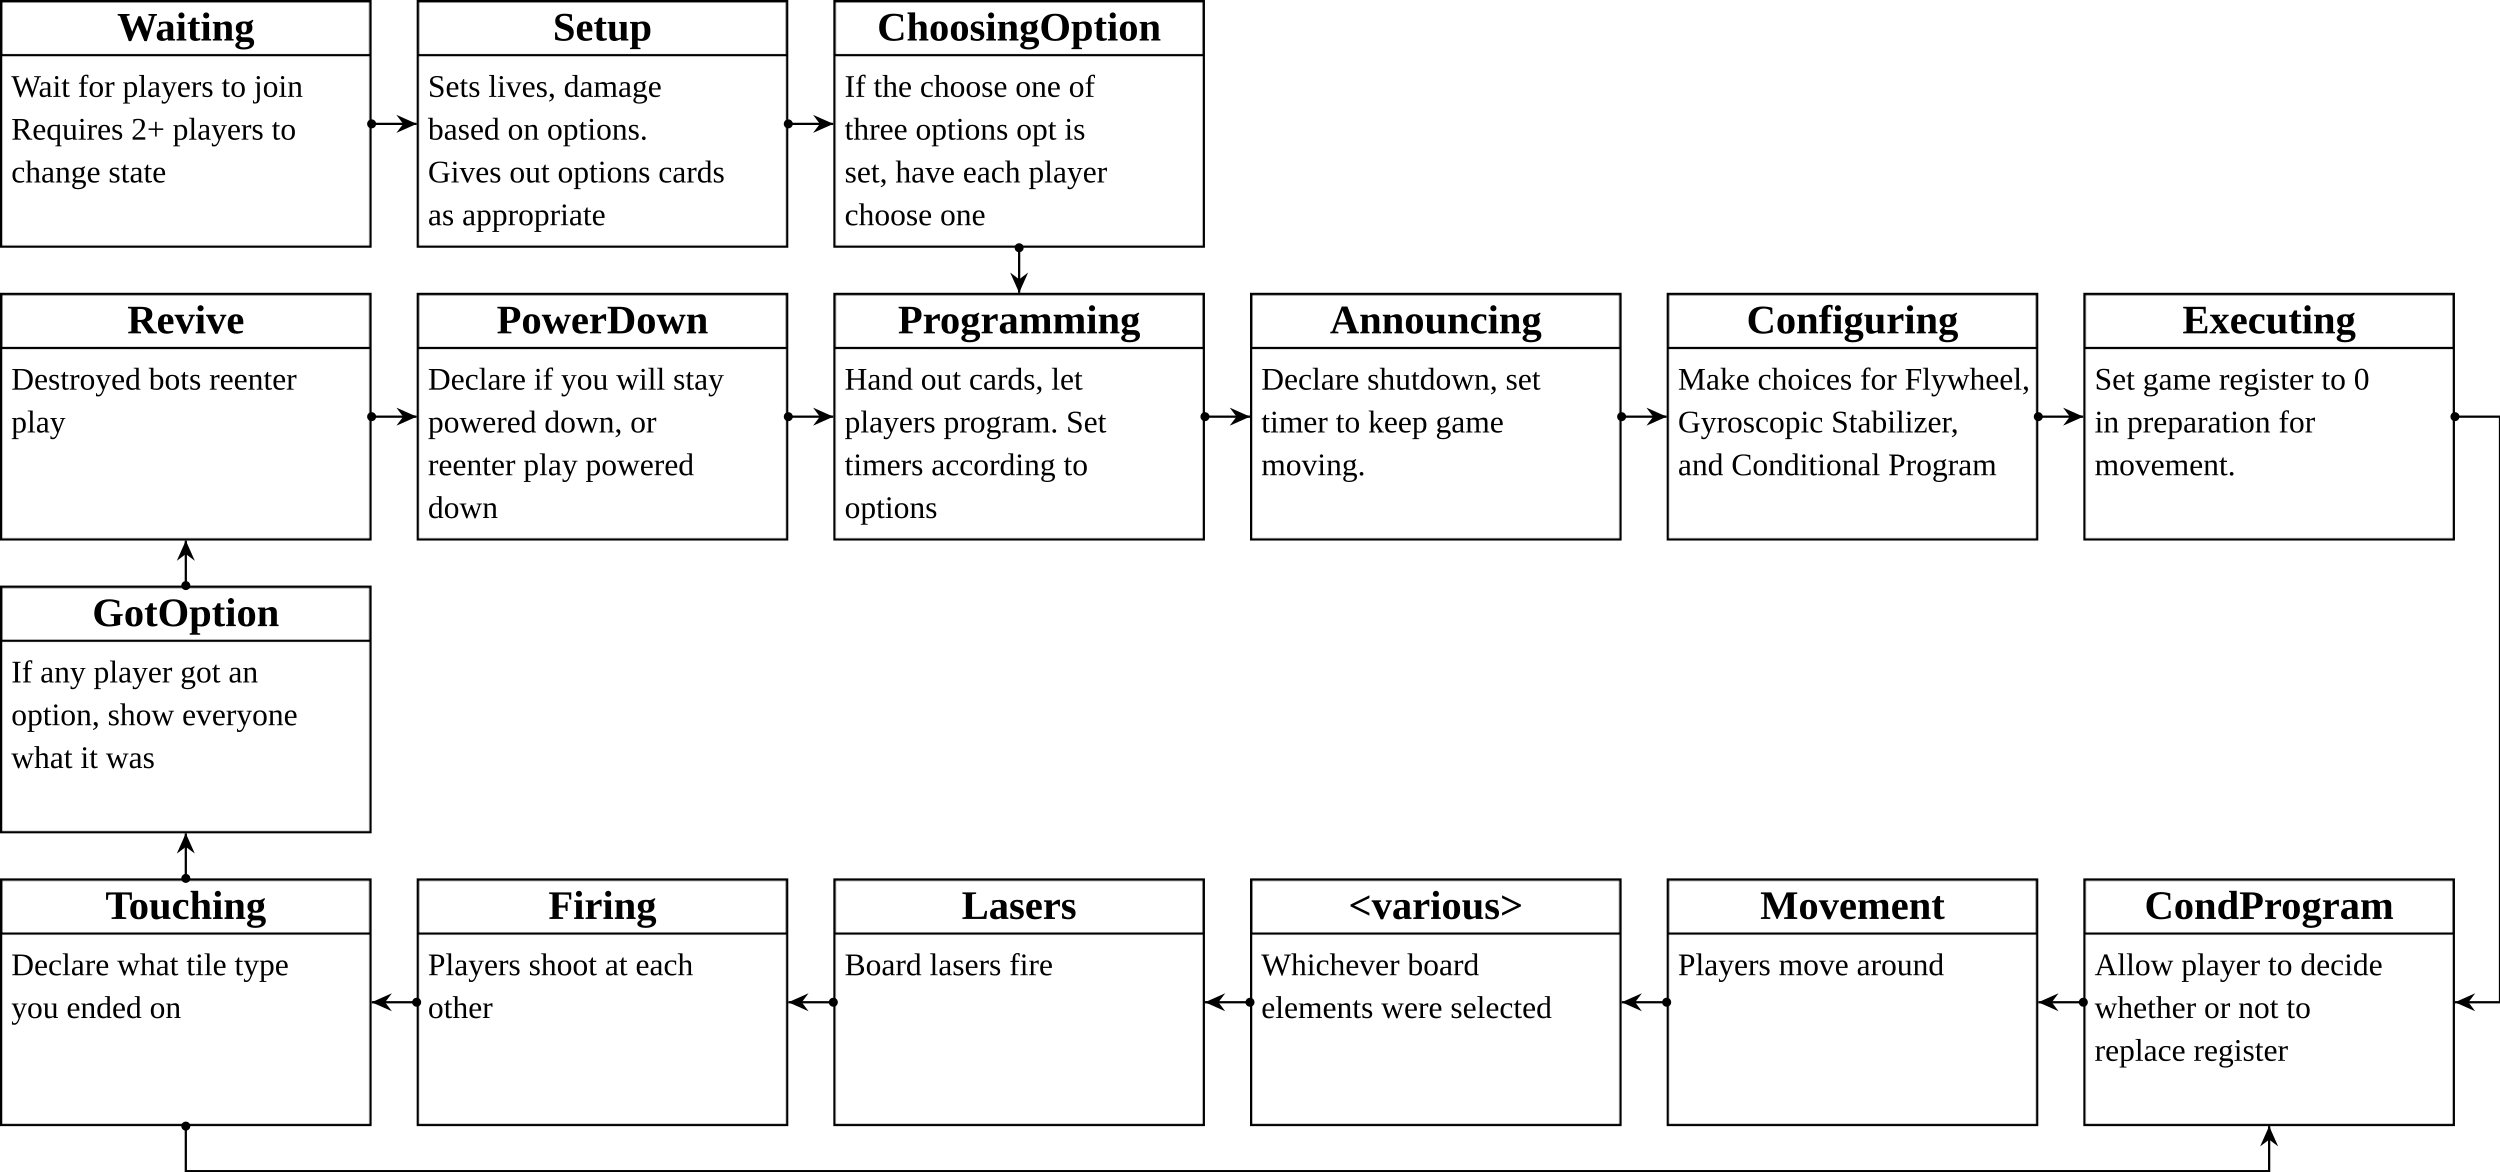
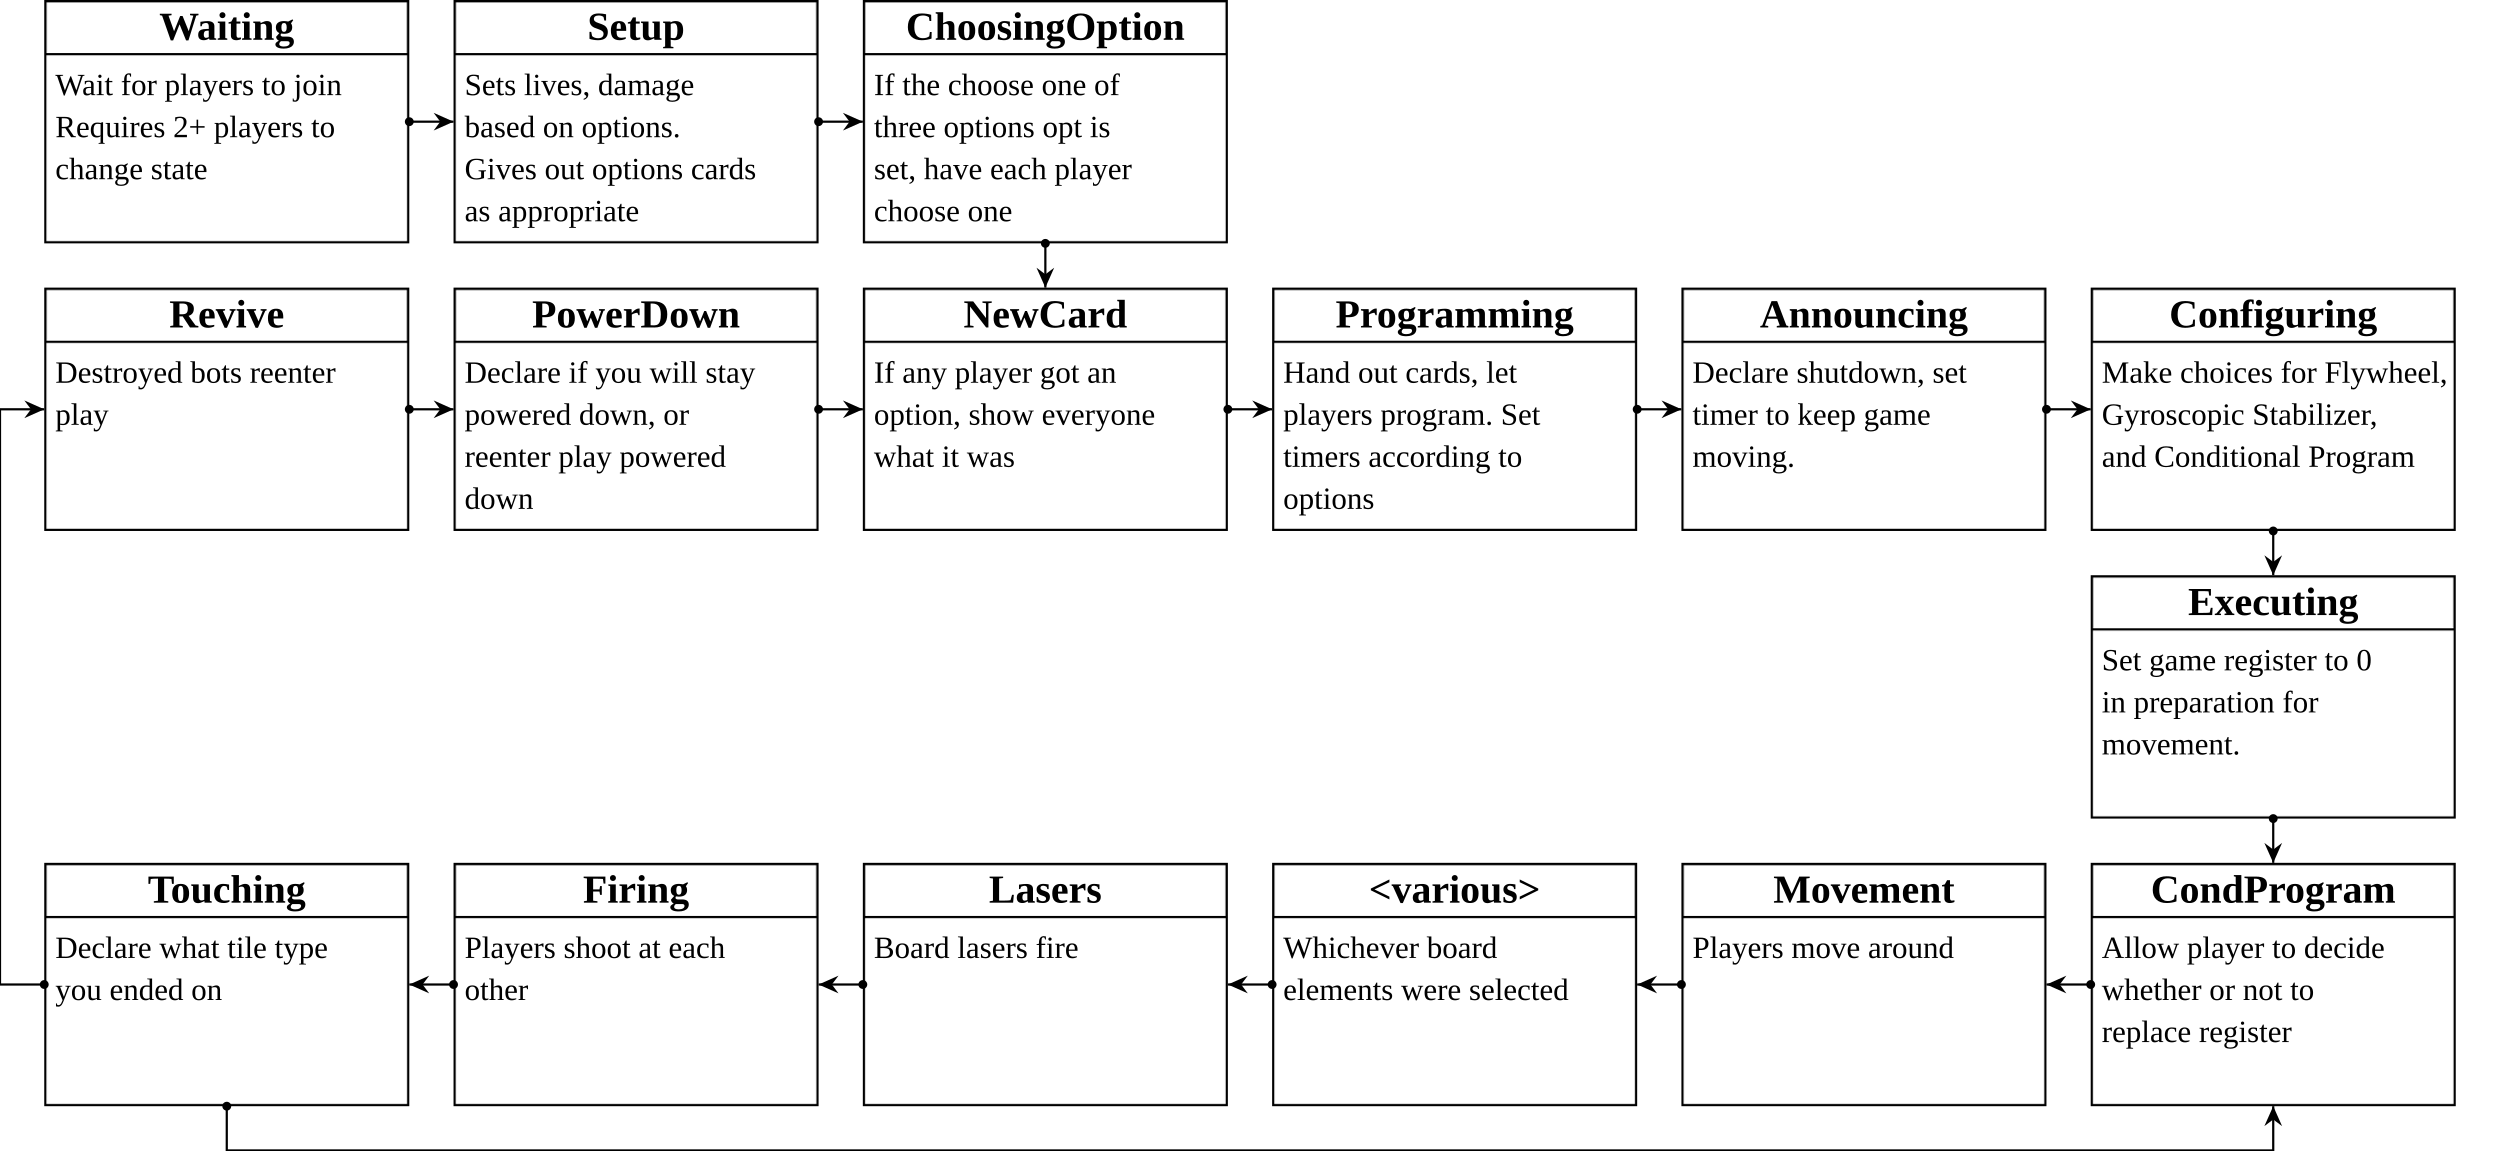
- <svg xmlns="http://www.w3.org/2000/svg" baseProfile="full" width="1110" height="520" version="1.1">
+ <svg xmlns="http://www.w3.org/2000/svg" baseProfile="full" width="1130" height="520" version="1.1">
  <defs>
    <marker id="from" markerWidth="5" markerHeight="5" refX="3" refY="3">
      <circle cx="3" cy="3" r="2" />
    </marker>
    <marker id="to" markerWidth="21" markerHeight="21" refX="14" refY="11" orient="auto">
      <path d="M14,11 L5,7 L8,11 L5,15 z" />
    </marker>
    <pattern id="state" width="1" height="1">
      <g stroke="black" fill="transparent">
        <rect x=".5" y=".5" width="164" height="109" />
        <rect x=".5" y=".5" width="164" height="24" />
      </g>
    </pattern>
  </defs>
-   <rect x="0" y="0" width="165" height="110" fill="url(#state)" />
-   <text x="82.5" y="18" text-anchor="middle" font-weight="bold" font-size="18">
+   <rect x="20" y="0" width="165" height="110" fill="url(#state)" />
+   <text x="102.5" y="18" text-anchor="middle" font-weight="bold" font-size="18">
    Waiting
  </text>
  <g font-size="14">
-     <text x="5" y="43">Wait for players to join</text>
-     <text x="5" y="62">Requires 2+ players to</text>
-     <text x="5" y="81">change state</text>
+     <text x="25" y="43">Wait for players to join</text>
+     <text x="25" y="62">Requires 2+ players to</text>
+     <text x="25" y="81">change state</text>
  </g>
-   <rect x="185" y="0" width="165" height="110" fill="url(#state)" />
-   <text x="267.5" y="18" text-anchor="middle" font-weight="bold" font-size="18">
+   <rect x="205" y="0" width="165" height="110" fill="url(#state)" />
+   <text x="287.5" y="18" text-anchor="middle" font-weight="bold" font-size="18">
    Setup
  </text>
  <g font-size="14">
-     <text x="190" y="43">Sets lives, damage</text>
-     <text x="190" y="62">based on options.</text>
-     <text x="190" y="81">Gives out options cards</text>
-     <text x="190" y="100">as appropriate</text>
+     <text x="210" y="43">Sets lives, damage</text>
+     <text x="210" y="62">based on options.</text>
+     <text x="210" y="81">Gives out options cards</text>
+     <text x="210" y="100">as appropriate</text>
  </g>
-   <rect x="370" y="0" width="165" height="110" fill="url(#state)" />
-   <text x="452.5" y="18" text-anchor="middle" font-weight="bold" font-size="18">
+   <rect x="390" y="0" width="165" height="110" fill="url(#state)" />
+   <text x="472.5" y="18" text-anchor="middle" font-weight="bold" font-size="18">
    ChoosingOption
  </text>
  <g font-size="14">
-     <text x="375" y="43">If the choose one of</text>
-     <text x="375" y="62">three options opt is</text>
-     <text x="375" y="81">set, have each player</text>
-     <text x="375" y="100">choose one</text>
+     <text x="395" y="43">If the choose one of</text>
+     <text x="395" y="62">three options opt is</text>
+     <text x="395" y="81">set, have each player</text>
+     <text x="395" y="100">choose one</text>
  </g>
-   <rect x="0" y="130" width="165" height="110" fill="url(#state)" />
-   <text x="82.5" y="148" text-anchor="middle" font-weight="bold" font-size="18">
+   <rect x="20" y="130" width="165" height="110" fill="url(#state)" />
+   <text x="102.5" y="148" text-anchor="middle" font-weight="bold" font-size="18">
    Revive
  </text>
  <g font-size="14">
-     <text x="5" y="173">Destroyed bots reenter</text>
-     <text x="5" y="192">play</text>
+     <text x="25" y="173">Destroyed bots reenter</text>
+     <text x="25" y="192">play</text>
  </g>
-   <rect x="185" y="130" width="165" height="110" fill="url(#state)" />
-   <text x="267.5" y="148" text-anchor="middle" font-weight="bold" font-size="18">
+   <rect x="205" y="130" width="165" height="110" fill="url(#state)" />
+   <text x="287.5" y="148" text-anchor="middle" font-weight="bold" font-size="18">
    PowerDown
  </text>
  <g font-size="14">
-     <text x="190" y="173">Declare if you will stay</text>
-     <text x="190" y="192">powered down, or</text>
-     <text x="190" y="211">reenter play powered</text>
-     <text x="190" y="230">down</text>
+     <text x="210" y="173">Declare if you will stay</text>
+     <text x="210" y="192">powered down, or</text>
+     <text x="210" y="211">reenter play powered</text>
+     <text x="210" y="230">down</text>
  </g>
-   <rect x="370" y="130" width="165" height="110" fill="url(#state)" />
-   <text x="452.5" y="148" text-anchor="middle" font-weight="bold" font-size="18">
+   <rect x="390" y="130" width="165" height="110" fill="url(#state)" />
+   <text x="472.5" y="148" text-anchor="middle" font-weight="bold" font-size="18">
+     NewCard
+   </text>
+   <g font-size="14">
+     <text x="395" y="173">If any player got an</text>
+     <text x="395" y="192">option, show everyone</text>
+     <text x="395" y="211">what it was</text>
+   </g>
+   <rect x="575" y="130" width="165" height="110" fill="url(#state)" />
+   <text x="657.5" y="148" text-anchor="middle" font-weight="bold" font-size="18">
    Programming
  </text>
  <g font-size="14">
-     <text x="375" y="173">Hand out cards, let</text>
-     <text x="375" y="192">players program.  Set</text>
-     <text x="375" y="211">timers according to</text>
-     <text x="375" y="230">options</text>
+     <text x="580" y="173">Hand out cards, let</text>
+     <text x="580" y="192">players program.  Set</text>
+     <text x="580" y="211">timers according to</text>
+     <text x="580" y="230">options</text>
  </g>
-   <rect x="555" y="130" width="165" height="110" fill="url(#state)" />
-   <text x="637.5" y="148" text-anchor="middle" font-weight="bold" font-size="18">
+   <rect x="760" y="130" width="165" height="110" fill="url(#state)" />
+   <text x="842.5" y="148" text-anchor="middle" font-weight="bold" font-size="18">
    Announcing
  </text>
  <g font-size="14">
-     <text x="560" y="173">Declare shutdown, set</text>
-     <text x="560" y="192">timer to keep game</text>
-     <text x="560" y="211">moving.</text>
+     <text x="765" y="173">Declare shutdown, set</text>
+     <text x="765" y="192">timer to keep game</text>
+     <text x="765" y="211">moving.</text>
  </g>
-   <rect x="740" y="130" width="165" height="110" fill="url(#state)" />
-   <text x="822.5" y="148" text-anchor="middle" font-weight="bold" font-size="18">
+   <rect x="945" y="130" width="165" height="110" fill="url(#state)" />
+   <text x="1027.5" y="148" text-anchor="middle" font-weight="bold" font-size="18">
    Configuring
  </text>
  <g font-size="14">
-     <text x="745" y="173">Make choices for Flywheel,</text>
-     <text x="745" y="192">Gyroscopic Stabilizer,</text>
-     <text x="745" y="211">and Conditional Program</text>
+     <text x="950" y="173">Make choices for Flywheel,</text>
+     <text x="950" y="192">Gyroscopic Stabilizer,</text>
+     <text x="950" y="211">and Conditional Program</text>
  </g>
-   <rect x="925" y="130" width="165" height="110" fill="url(#state)" />
-   <text x="1007.5" y="148" text-anchor="middle" font-weight="bold" font-size="18">
+   <rect x="945" y="260" width="165" height="110" fill="url(#state)" />
+   <text x="1027.5" y="278" text-anchor="middle" font-weight="bold" font-size="18">
    Executing
  </text>
  <g font-size="14">
-     <text x="930" y="173">Set game register to 0</text>
-     <text x="930" y="192">in preparation for</text>
-     <text x="930" y="211">movement.</text>
+     <text x="950" y="303">Set game register to 0</text>
+     <text x="950" y="322">in preparation for</text>
+     <text x="950" y="341">movement.</text>
  </g>
-   <rect x="925" y="390" width="165" height="110" fill="url(#state)" />
-   <text x="1007.5" y="408" text-anchor="middle" font-weight="bold" font-size="18">
+   <rect x="945" y="390" width="165" height="110" fill="url(#state)" />
+   <text x="1027.5" y="408" text-anchor="middle" font-weight="bold" font-size="18">
    CondProgram
  </text>
  <g font-size="14">
-     <text x="930" y="433">Allow player to decide</text>
-     <text x="930" y="452">whether or not to</text>
-     <text x="930" y="471">replace register</text>
+     <text x="950" y="433">Allow player to decide</text>
+     <text x="950" y="452">whether or not to</text>
+     <text x="950" y="471">replace register</text>
  </g>
-   <rect x="740" y="390" width="165" height="110" fill="url(#state)" />
-   <text x="822.5" y="408" text-anchor="middle" font-weight="bold" font-size="18">
+   <rect x="760" y="390" width="165" height="110" fill="url(#state)" />
+   <text x="842.5" y="408" text-anchor="middle" font-weight="bold" font-size="18">
    Movement
  </text>
  <g font-size="14">
-     <text x="745" y="433">Players move around</text>
+     <text x="765" y="433">Players move around</text>
  </g>
-   <rect x="0" y="260" width="165" height="110" fill="url(#state)" />
-   <text x="82.5" y="278" text-anchor="middle" font-weight="bold" font-size="18">
-     GotOption
-   </text>
-   <g font-size="14">
-     <text x="5" y="303">If any player got an</text>
-     <text x="5" y="322">option, show everyone</text>
-     <text x="5" y="341">what it was</text>
-   </g>
-   <rect x="0" y="390" width="165" height="110" fill="url(#state)" />
-   <text x="82.5" y="408" text-anchor="middle" font-weight="bold" font-size="18">
+   <rect x="20" y="390" width="165" height="110" fill="url(#state)" />
+   <text x="102.5" y="408" text-anchor="middle" font-weight="bold" font-size="18">
    Touching
  </text>
  <g font-size="14">
-     <text x="5" y="433">Declare what tile type</text>
-     <text x="5" y="452">you ended on</text>
+     <text x="25" y="433">Declare what tile type</text>
+     <text x="25" y="452">you ended on</text>
  </g>
-   <rect x="185" y="390" width="165" height="110" fill="url(#state)" />
-   <text x="267.5" y="408" text-anchor="middle" font-weight="bold" font-size="18">
+   <rect x="205" y="390" width="165" height="110" fill="url(#state)" />
+   <text x="287.5" y="408" text-anchor="middle" font-weight="bold" font-size="18">
    Firing
  </text>
  <g font-size="14">
-     <text x="190" y="433">Players shoot at each</text>
-     <text x="190" y="452">other</text>
+     <text x="210" y="433">Players shoot at each</text>
+     <text x="210" y="452">other</text>
  </g>
-   <rect x="370" y="390" width="165" height="110" fill="url(#state)" />
-   <text x="452.5" y="408" text-anchor="middle" font-weight="bold" font-size="18">
+   <rect x="390" y="390" width="165" height="110" fill="url(#state)" />
+   <text x="472.5" y="408" text-anchor="middle" font-weight="bold" font-size="18">
    Lasers
  </text>
  <g font-size="14">
-     <text x="375" y="433">Board lasers fire</text>
+     <text x="395" y="433">Board lasers fire</text>
  </g>
-   <rect x="555" y="390" width="165" height="110" fill="url(#state)" />
-   <text x="637.5" y="408" text-anchor="middle" font-weight="bold" font-size="18">
+   <rect x="575" y="390" width="165" height="110" fill="url(#state)" />
+   <text x="657.5" y="408" text-anchor="middle" font-weight="bold" font-size="18">
    &lt;various&gt;
  </text>
  <g font-size="14">
-     <text x="560" y="433">Whichever board</text>
-     <text x="560" y="452">elements were selected</text>
+     <text x="580" y="433">Whichever board</text>
+     <text x="580" y="452">elements were selected</text>
  </g>
  <g stroke="black" fill="transparent">
    <g marker-start="url(#from)" marker-end="url(#to)">
-       <path d="M165,55 l20,0" />
-       <path d="M350,55 l20,0" />
-       <path d="M452.5,110 l0,20" />
-       <path d="M165,185 l20,0" />
-       <path d="M350,185 l20,0" />
-       <path d="M535,185 l20,0" />
-       <path d="M720,185 l20,0" />
-       <path d="M905,185 l20,0" />
-       <path d="M1090,185 l20,0 l0,260 l-20,0" />
-       <path d="M925,445 l-20,0" />
-       <path d="M740,445 l-20,0" />
-       <path d="M82.5,260 l0,-20" />
-       <path d="M82.5,390 l0,-20" />
-       <path d="M82.5,500 l0,20 l925,0 l0,-20" />
-       <path d="M185,445 l-20,0" />
-       <path d="M370,445 l-20,0" />
-       <path d="M555,445 l-20,0" />
+       <path d="M185,55 l20,0" />
+       <path d="M370,55 l20,0" />
+       <path d="M472.5,110 l0,20" />
+       <path d="M185,185 l20,0" />
+       <path d="M370,185 l20,0" />
+       <path d="M555,185 l20,0" />
+       <path d="M740,185 l20,0" />
+       <path d="M925,185 l20,0" />
+       <path d="M1027.5,240 l0,20" />
+       <path d="M1027.5,370 l0,20" />
+       <path d="M945,445 l-20,0" />
+       <path d="M760,445 l-20,0" />
+       <path d="M20,445 l-20,0 l0,-260 l20,0" />
+       <path d="M102.5,500 l0,20 l925,0 l0,-20" />
+       <path d="M205,445 l-20,0" />
+       <path d="M390,445 l-20,0" />
+       <path d="M575,445 l-20,0" />
    </g>
  </g>
</svg>
